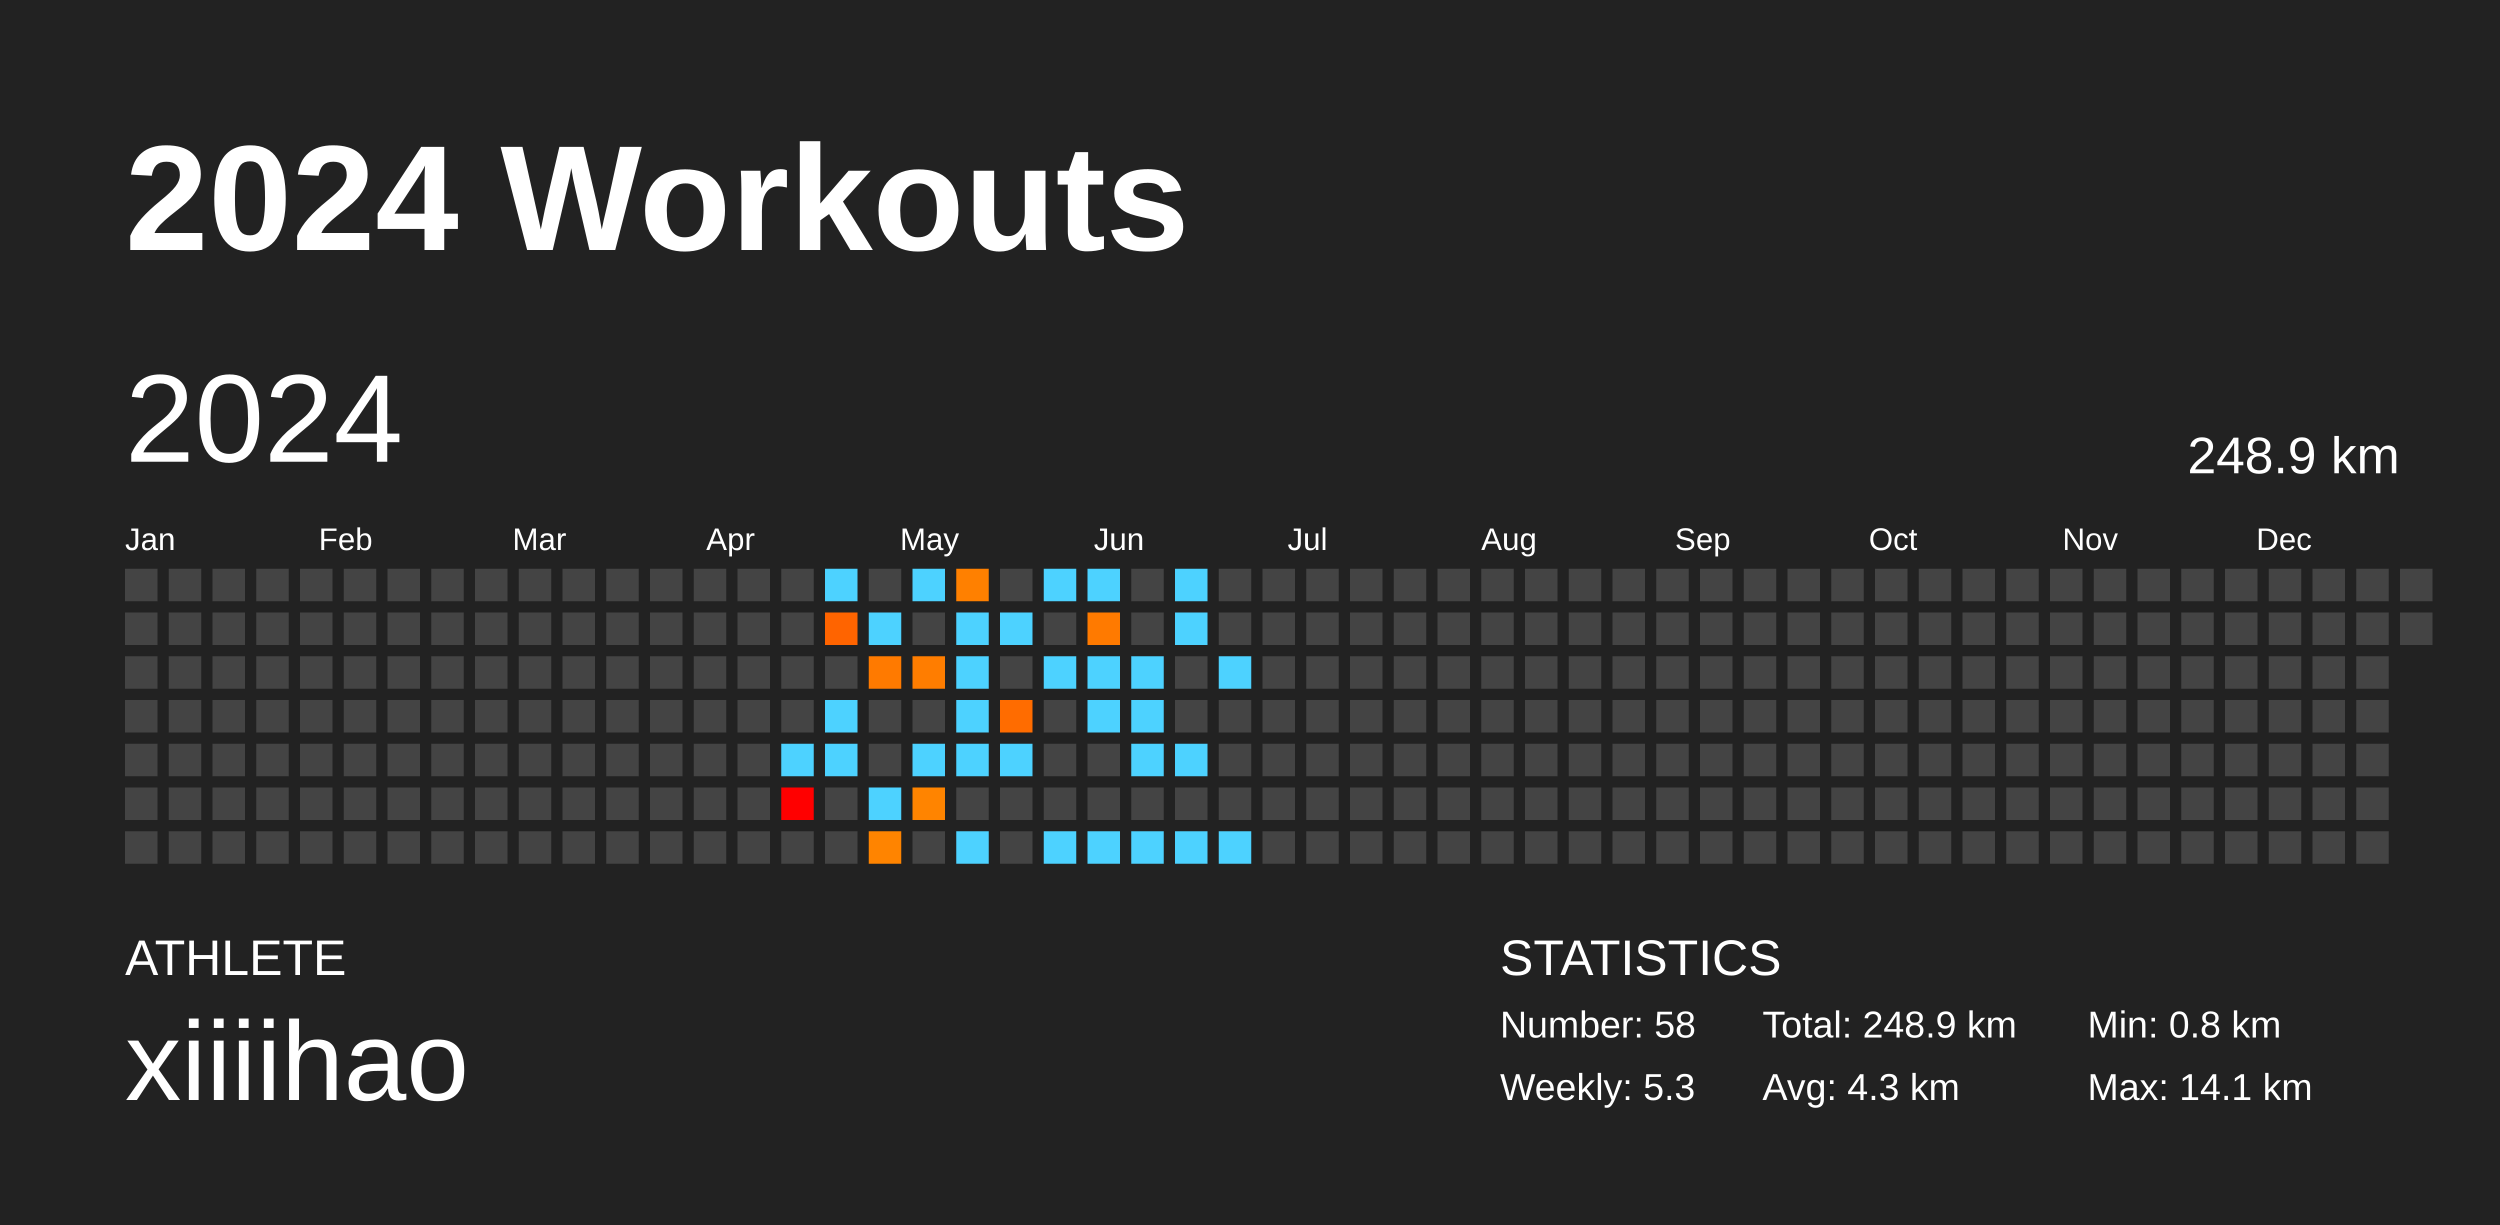
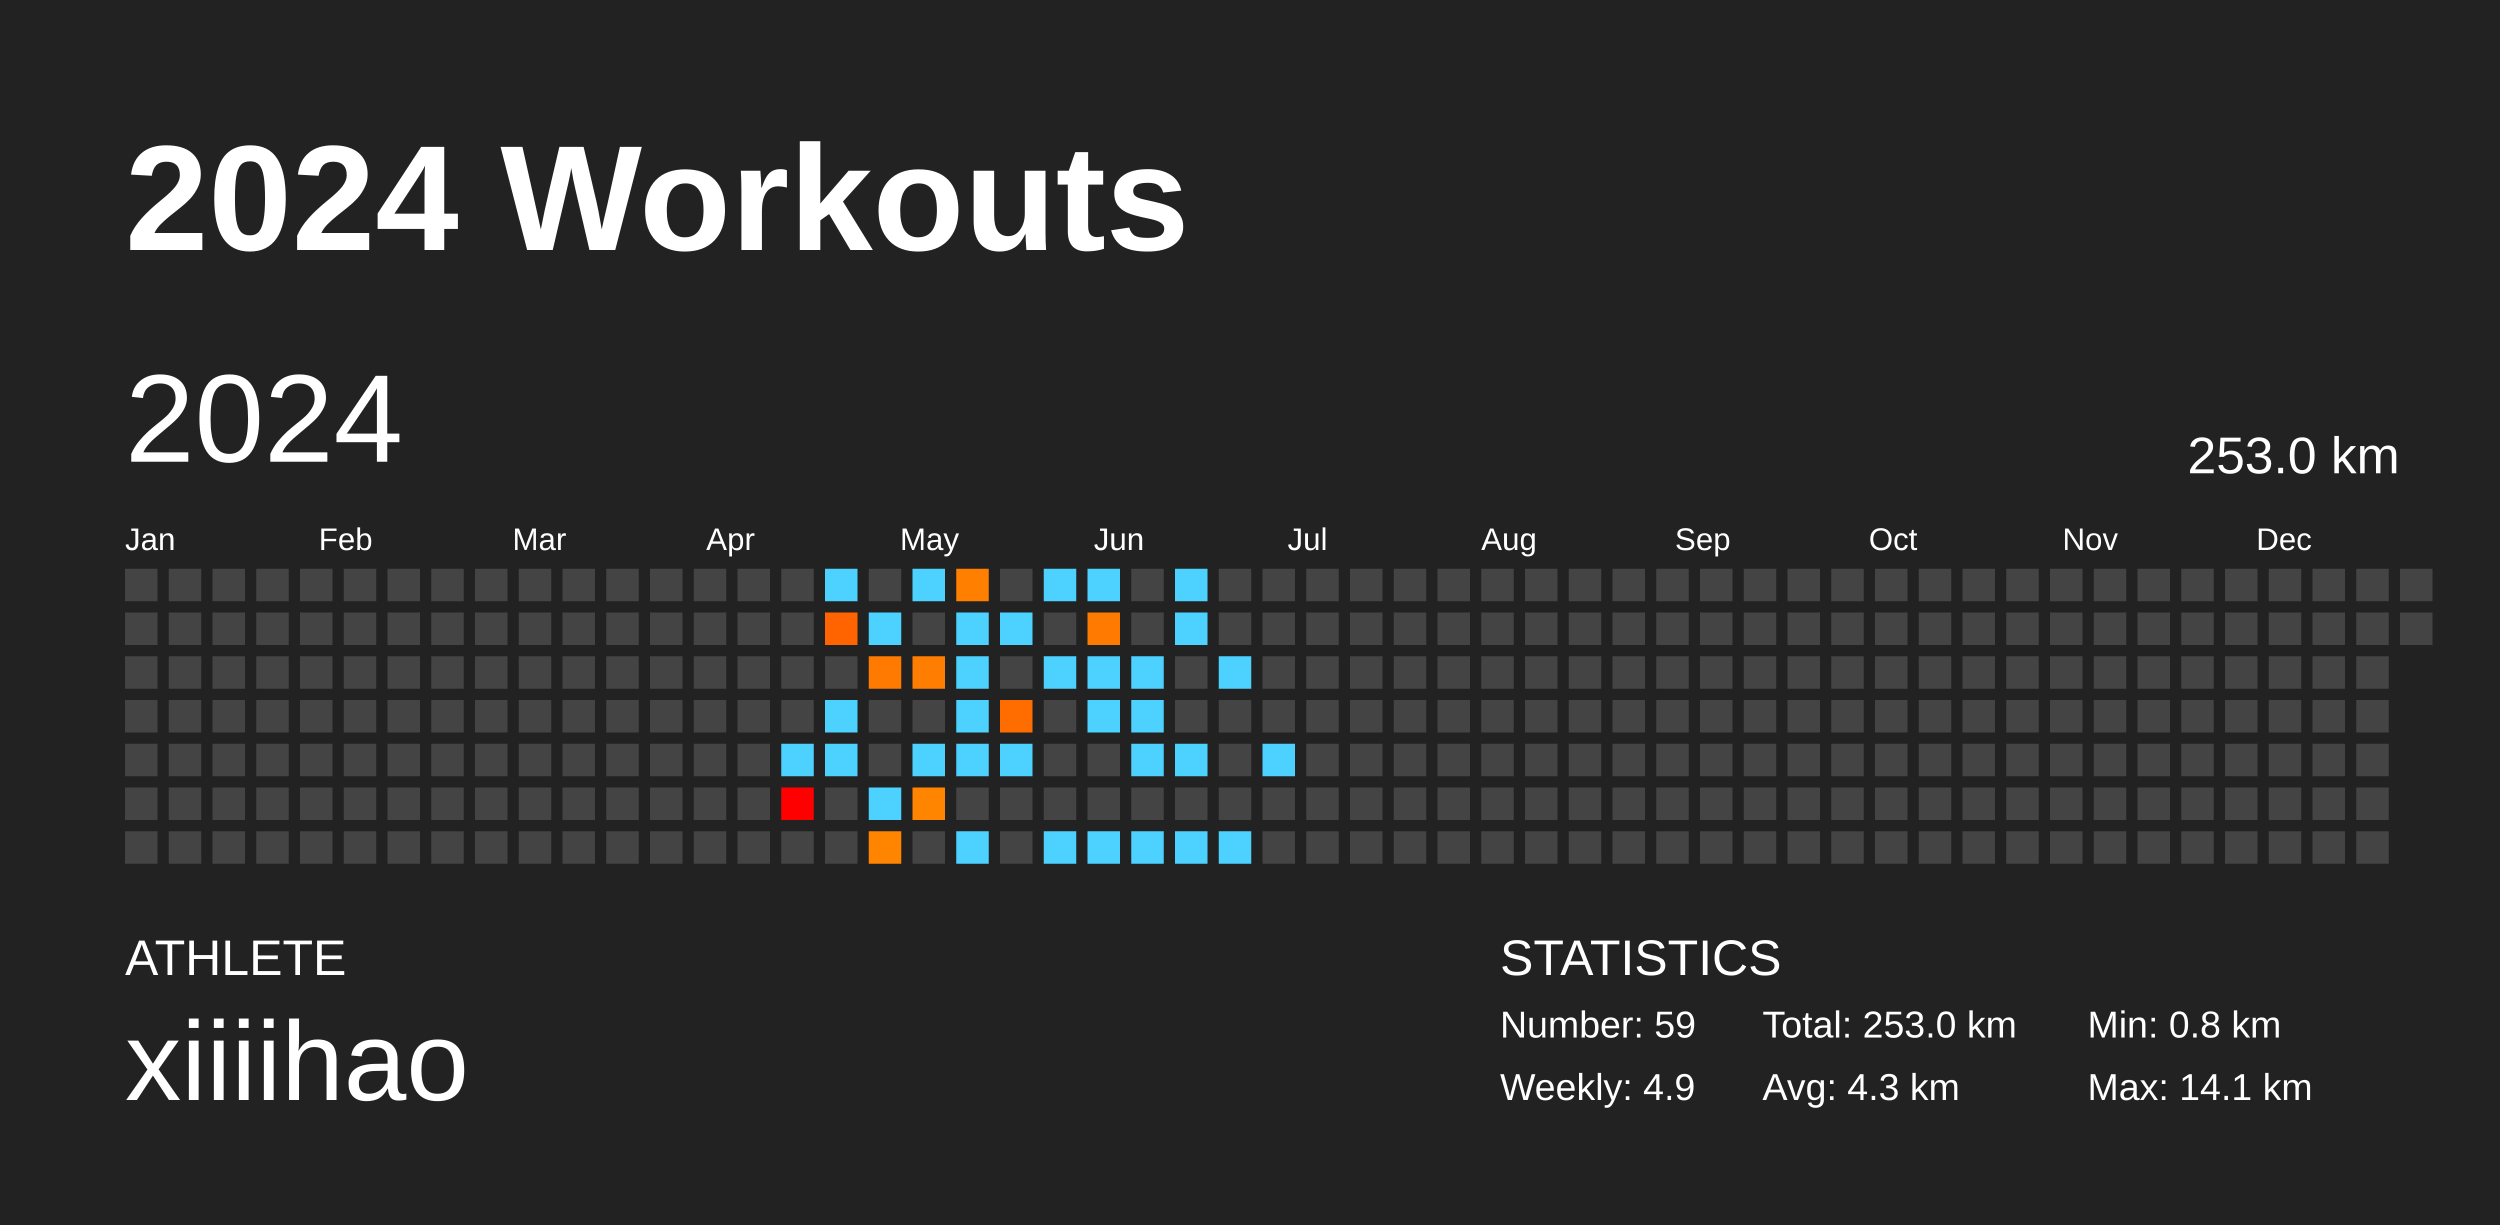
<svg xmlns="http://www.w3.org/2000/svg" baseProfile="full" height="98mm" version="1.1" viewBox="0,0,200,98" width="200mm">
  <defs />
  <rect fill="#222222" height="98" width="200" x="0" y="0" />
  <text fill="#FFFFFF" style="font-size:12px; font-family:Arial; font-weight:bold;" x="10" y="20">2024 Workouts</text>
  <text fill="#FFFFFF" style="font-size:4px; font-family:Arial" x="10" y="78">ATHLETE</text>
  <text fill="#FFFFFF" style="font-size:9px; font-family:Arial" x="10" y="88">xiiiihao</text>
  <text fill="#FFFFFF" style="font-size:4px; font-family:Arial" x="120" y="78">STATISTICS</text>
-   <text fill="#FFFFFF" style="font-size:3px; font-family:Arial" x="120" y="83">Number: 58</text>
-   <text fill="#FFFFFF" style="font-size:3px; font-family:Arial" x="120" y="88">Weekly: 5.3</text>
-   <text fill="#FFFFFF" style="font-size:3px; font-family:Arial" x="141" y="83">Total: 248.9 km</text>
+   <text fill="#FFFFFF" style="font-size:3px; font-family:Arial" x="120" y="83">Number: 59</text>
+   <text fill="#FFFFFF" style="font-size:3px; font-family:Arial" x="120" y="88">Weekly: 4.9</text>
+   <text fill="#FFFFFF" style="font-size:3px; font-family:Arial" x="141" y="83">Total: 253.0 km</text>
  <text fill="#FFFFFF" style="font-size:3px; font-family:Arial" x="141" y="88">Avg: 4.3 km</text>
  <text fill="#FFFFFF" style="font-size:3px; font-family:Arial" x="167" y="83">Min: 0.8 km</text>
  <text fill="#FFFFFF" style="font-size:3px; font-family:Arial" x="167" y="88">Max: 14.1 km</text>
  <text dominant-baseline="hanging" fill="#FFFFFF" style="font-size:10.0px; font-family:Arial;" x="10" y="30">2024</text>
-   <text dominant-baseline="hanging" fill="#FFFFFF" style="font-size:4.125px; font-family:Arial;" x="175" y="35">248.9 km</text>
+   <text dominant-baseline="hanging" fill="#FFFFFF" style="font-size:4.125px; font-family:Arial;" x="175" y="35">253.0 km</text>
  <text fill="#FFFFFF" style="font-size:2.5px; font-family:Arial" x="10.0" y="44">Jan</text>
  <text fill="#FFFFFF" style="font-size:2.5px; font-family:Arial" x="25.5" y="44">Feb</text>
  <text fill="#FFFFFF" style="font-size:2.5px; font-family:Arial" x="41.0" y="44">Mar</text>
  <text fill="#FFFFFF" style="font-size:2.5px; font-family:Arial" x="56.5" y="44">Apr</text>
  <text fill="#FFFFFF" style="font-size:2.5px; font-family:Arial" x="72.0" y="44">May</text>
  <text fill="#FFFFFF" style="font-size:2.5px; font-family:Arial" x="87.5" y="44">Jun</text>
  <text fill="#FFFFFF" style="font-size:2.5px; font-family:Arial" x="103.0" y="44">Jul</text>
  <text fill="#FFFFFF" style="font-size:2.5px; font-family:Arial" x="118.5" y="44">Aug</text>
  <text fill="#FFFFFF" style="font-size:2.5px; font-family:Arial" x="134.0" y="44">Sep</text>
  <text fill="#FFFFFF" style="font-size:2.5px; font-family:Arial" x="149.5" y="44">Oct</text>
  <text fill="#FFFFFF" style="font-size:2.5px; font-family:Arial" x="165.0" y="44">Nov</text>
  <text fill="#FFFFFF" style="font-size:2.5px; font-family:Arial" x="180.5" y="44">Dec</text>
  <rect fill="#444444" height="2.6" width="2.6" x="10.0" y="45.5" />
  <rect fill="#444444" height="2.6" width="2.6" x="10.0" y="49.0" />
  <rect fill="#444444" height="2.6" width="2.6" x="10.0" y="52.5" />
  <rect fill="#444444" height="2.6" width="2.6" x="10.0" y="56.0" />
  <rect fill="#444444" height="2.6" width="2.6" x="10.0" y="59.5" />
  <rect fill="#444444" height="2.6" width="2.6" x="10.0" y="63.0" />
  <rect fill="#444444" height="2.6" width="2.6" x="10.0" y="66.5" />
  <rect fill="#444444" height="2.6" width="2.6" x="13.5" y="45.5" />
  <rect fill="#444444" height="2.6" width="2.6" x="13.5" y="49.0" />
  <rect fill="#444444" height="2.6" width="2.6" x="13.5" y="52.5" />
  <rect fill="#444444" height="2.6" width="2.6" x="13.5" y="56.0" />
  <rect fill="#444444" height="2.6" width="2.6" x="13.5" y="59.5" />
  <rect fill="#444444" height="2.6" width="2.6" x="13.5" y="63.0" />
  <rect fill="#444444" height="2.6" width="2.6" x="13.5" y="66.5" />
  <rect fill="#444444" height="2.6" width="2.6" x="17.0" y="45.5" />
  <rect fill="#444444" height="2.6" width="2.6" x="17.0" y="49.0" />
  <rect fill="#444444" height="2.6" width="2.6" x="17.0" y="52.5" />
  <rect fill="#444444" height="2.6" width="2.6" x="17.0" y="56.0" />
  <rect fill="#444444" height="2.6" width="2.6" x="17.0" y="59.5" />
  <rect fill="#444444" height="2.6" width="2.6" x="17.0" y="63.0" />
  <rect fill="#444444" height="2.6" width="2.6" x="17.0" y="66.5" />
  <rect fill="#444444" height="2.6" width="2.6" x="20.5" y="45.5" />
  <rect fill="#444444" height="2.6" width="2.6" x="20.5" y="49.0" />
  <rect fill="#444444" height="2.6" width="2.6" x="20.5" y="52.5" />
  <rect fill="#444444" height="2.6" width="2.6" x="20.5" y="56.0" />
  <rect fill="#444444" height="2.6" width="2.6" x="20.5" y="59.5" />
  <rect fill="#444444" height="2.6" width="2.6" x="20.5" y="63.0" />
  <rect fill="#444444" height="2.6" width="2.6" x="20.5" y="66.5" />
  <rect fill="#444444" height="2.6" width="2.6" x="24.0" y="45.5" />
  <rect fill="#444444" height="2.6" width="2.6" x="24.0" y="49.0" />
  <rect fill="#444444" height="2.6" width="2.6" x="24.0" y="52.5" />
  <rect fill="#444444" height="2.6" width="2.6" x="24.0" y="56.0" />
  <rect fill="#444444" height="2.6" width="2.6" x="24.0" y="59.5" />
  <rect fill="#444444" height="2.6" width="2.6" x="24.0" y="63.0" />
  <rect fill="#444444" height="2.6" width="2.6" x="24.0" y="66.5" />
  <rect fill="#444444" height="2.6" width="2.6" x="27.5" y="45.5" />
  <rect fill="#444444" height="2.6" width="2.6" x="27.5" y="49.0" />
  <rect fill="#444444" height="2.6" width="2.6" x="27.5" y="52.5" />
  <rect fill="#444444" height="2.6" width="2.6" x="27.5" y="56.0" />
  <rect fill="#444444" height="2.6" width="2.6" x="27.5" y="59.5" />
  <rect fill="#444444" height="2.6" width="2.6" x="27.5" y="63.0" />
  <rect fill="#444444" height="2.6" width="2.6" x="27.5" y="66.5" />
  <rect fill="#444444" height="2.6" width="2.6" x="31.0" y="45.5" />
  <rect fill="#444444" height="2.6" width="2.6" x="31.0" y="49.0" />
  <rect fill="#444444" height="2.6" width="2.6" x="31.0" y="52.5" />
  <rect fill="#444444" height="2.6" width="2.6" x="31.0" y="56.0" />
  <rect fill="#444444" height="2.6" width="2.6" x="31.0" y="59.5" />
  <rect fill="#444444" height="2.6" width="2.6" x="31.0" y="63.0" />
  <rect fill="#444444" height="2.6" width="2.6" x="31.0" y="66.5" />
  <rect fill="#444444" height="2.6" width="2.6" x="34.5" y="45.5" />
  <rect fill="#444444" height="2.6" width="2.6" x="34.5" y="49.0" />
  <rect fill="#444444" height="2.6" width="2.6" x="34.5" y="52.5" />
  <rect fill="#444444" height="2.6" width="2.6" x="34.5" y="56.0" />
  <rect fill="#444444" height="2.6" width="2.6" x="34.5" y="59.5" />
  <rect fill="#444444" height="2.6" width="2.6" x="34.5" y="63.0" />
  <rect fill="#444444" height="2.6" width="2.6" x="34.5" y="66.5" />
  <rect fill="#444444" height="2.6" width="2.6" x="38.0" y="45.5" />
  <rect fill="#444444" height="2.6" width="2.6" x="38.0" y="49.0" />
  <rect fill="#444444" height="2.6" width="2.6" x="38.0" y="52.5" />
  <rect fill="#444444" height="2.6" width="2.6" x="38.0" y="56.0" />
  <rect fill="#444444" height="2.6" width="2.6" x="38.0" y="59.5" />
  <rect fill="#444444" height="2.6" width="2.6" x="38.0" y="63.0" />
  <rect fill="#444444" height="2.6" width="2.6" x="38.0" y="66.5" />
  <rect fill="#444444" height="2.6" width="2.6" x="41.5" y="45.5" />
  <rect fill="#444444" height="2.6" width="2.6" x="41.5" y="49.0" />
  <rect fill="#444444" height="2.6" width="2.6" x="41.5" y="52.5" />
  <rect fill="#444444" height="2.6" width="2.6" x="41.5" y="56.0" />
  <rect fill="#444444" height="2.6" width="2.6" x="41.5" y="59.5" />
  <rect fill="#444444" height="2.6" width="2.6" x="41.5" y="63.0" />
  <rect fill="#444444" height="2.6" width="2.6" x="41.5" y="66.5" />
  <rect fill="#444444" height="2.6" width="2.6" x="45.0" y="45.5" />
  <rect fill="#444444" height="2.6" width="2.6" x="45.0" y="49.0" />
  <rect fill="#444444" height="2.6" width="2.6" x="45.0" y="52.5" />
  <rect fill="#444444" height="2.6" width="2.6" x="45.0" y="56.0" />
  <rect fill="#444444" height="2.6" width="2.6" x="45.0" y="59.5" />
  <rect fill="#444444" height="2.6" width="2.6" x="45.0" y="63.0" />
  <rect fill="#444444" height="2.6" width="2.6" x="45.0" y="66.5" />
  <rect fill="#444444" height="2.6" width="2.6" x="48.5" y="45.5" />
  <rect fill="#444444" height="2.6" width="2.6" x="48.5" y="49.0" />
  <rect fill="#444444" height="2.6" width="2.6" x="48.5" y="52.5" />
  <rect fill="#444444" height="2.6" width="2.6" x="48.5" y="56.0" />
  <rect fill="#444444" height="2.6" width="2.6" x="48.5" y="59.5" />
  <rect fill="#444444" height="2.6" width="2.6" x="48.5" y="63.0" />
  <rect fill="#444444" height="2.6" width="2.6" x="48.5" y="66.5" />
  <rect fill="#444444" height="2.6" width="2.6" x="52.0" y="45.5" />
  <rect fill="#444444" height="2.6" width="2.6" x="52.0" y="49.0" />
  <rect fill="#444444" height="2.6" width="2.6" x="52.0" y="52.5" />
  <rect fill="#444444" height="2.6" width="2.6" x="52.0" y="56.0" />
  <rect fill="#444444" height="2.6" width="2.6" x="52.0" y="59.5" />
  <rect fill="#444444" height="2.6" width="2.6" x="52.0" y="63.0" />
  <rect fill="#444444" height="2.6" width="2.6" x="52.0" y="66.5" />
  <rect fill="#444444" height="2.6" width="2.6" x="55.5" y="45.5" />
  <rect fill="#444444" height="2.6" width="2.6" x="55.5" y="49.0" />
  <rect fill="#444444" height="2.6" width="2.6" x="55.5" y="52.5" />
  <rect fill="#444444" height="2.6" width="2.6" x="55.5" y="56.0" />
  <rect fill="#444444" height="2.6" width="2.6" x="55.5" y="59.5" />
  <rect fill="#444444" height="2.6" width="2.6" x="55.5" y="63.0" />
  <rect fill="#444444" height="2.6" width="2.6" x="55.5" y="66.5" />
  <rect fill="#444444" height="2.6" width="2.6" x="59.0" y="45.5" />
  <rect fill="#444444" height="2.6" width="2.6" x="59.0" y="49.0" />
  <rect fill="#444444" height="2.6" width="2.6" x="59.0" y="52.5" />
  <rect fill="#444444" height="2.6" width="2.6" x="59.0" y="56.0" />
  <rect fill="#444444" height="2.6" width="2.6" x="59.0" y="59.5" />
  <rect fill="#444444" height="2.6" width="2.6" x="59.0" y="63.0" />
  <rect fill="#444444" height="2.6" width="2.6" x="59.0" y="66.5" />
  <rect fill="#444444" height="2.6" width="2.6" x="62.5" y="45.5" />
  <rect fill="#444444" height="2.6" width="2.6" x="62.5" y="49.0" />
  <rect fill="#444444" height="2.6" width="2.6" x="62.5" y="52.5" />
  <rect fill="#444444" height="2.6" width="2.6" x="62.5" y="56.0" />
  <rect fill="#4dd2ff" height="2.6" width="2.6" x="62.5" y="59.5" />
  <rect fill="#ff0000" height="2.6" width="2.6" x="62.5" y="63.0" />
  <rect fill="#444444" height="2.6" width="2.6" x="62.5" y="66.5" />
  <rect fill="#4dd2ff" height="2.6" width="2.6" x="66.0" y="45.5" />
  <rect fill="#ff6400" height="2.6" width="2.6" x="66.0" y="49.0" />
  <rect fill="#444444" height="2.6" width="2.6" x="66.0" y="52.5" />
  <rect fill="#4dd2ff" height="2.6" width="2.6" x="66.0" y="56.0" />
  <rect fill="#4dd2ff" height="2.6" width="2.6" x="66.0" y="59.5" />
  <rect fill="#444444" height="2.6" width="2.6" x="66.0" y="63.0" />
  <rect fill="#444444" height="2.6" width="2.6" x="66.0" y="66.5" />
  <rect fill="#444444" height="2.6" width="2.6" x="69.5" y="45.5" />
  <rect fill="#4dd2ff" height="2.6" width="2.6" x="69.5" y="49.0" />
  <rect fill="#ff7a00" height="2.6" width="2.6" x="69.5" y="52.5" />
  <rect fill="#444444" height="2.6" width="2.6" x="69.5" y="56.0" />
  <rect fill="#444444" height="2.6" width="2.6" x="69.5" y="59.5" />
  <rect fill="#4dd2ff" height="2.6" width="2.6" x="69.5" y="63.0" />
  <rect fill="#ff8400" height="2.6" width="2.6" x="69.5" y="66.5" />
  <rect fill="#4dd2ff" height="2.6" width="2.6" x="73.0" y="45.5" />
  <rect fill="#444444" height="2.6" width="2.6" x="73.0" y="49.0" />
  <rect fill="#ff7d00" height="2.6" width="2.6" x="73.0" y="52.5" />
  <rect fill="#444444" height="2.6" width="2.6" x="73.0" y="56.0" />
  <rect fill="#4dd2ff" height="2.6" width="2.6" x="73.0" y="59.5" />
  <rect fill="#ff8400" height="2.6" width="2.6" x="73.0" y="63.0" />
  <rect fill="#444444" height="2.6" width="2.6" x="73.0" y="66.5" />
  <rect fill="#ff8000" height="2.6" width="2.6" x="76.5" y="45.5" />
  <rect fill="#4dd2ff" height="2.6" width="2.6" x="76.5" y="49.0" />
  <rect fill="#4dd2ff" height="2.6" width="2.6" x="76.5" y="52.5" />
  <rect fill="#4dd2ff" height="2.6" width="2.6" x="76.5" y="56.0" />
  <rect fill="#4dd2ff" height="2.6" width="2.6" x="76.5" y="59.5" />
  <rect fill="#444444" height="2.6" width="2.6" x="76.5" y="63.0" />
  <rect fill="#4dd2ff" height="2.6" width="2.6" x="76.5" y="66.5" />
  <rect fill="#444444" height="2.6" width="2.6" x="80.0" y="45.5" />
  <rect fill="#4dd2ff" height="2.6" width="2.6" x="80.0" y="49.0" />
  <rect fill="#444444" height="2.6" width="2.6" x="80.0" y="52.5" />
  <rect fill="#ff6c00" height="2.6" width="2.6" x="80.0" y="56.0" />
  <rect fill="#4dd2ff" height="2.6" width="2.6" x="80.0" y="59.5" />
  <rect fill="#444444" height="2.6" width="2.6" x="80.0" y="63.0" />
  <rect fill="#444444" height="2.6" width="2.6" x="80.0" y="66.5" />
  <rect fill="#4dd2ff" height="2.6" width="2.6" x="83.5" y="45.5" />
  <rect fill="#444444" height="2.6" width="2.6" x="83.5" y="49.0" />
  <rect fill="#4dd2ff" height="2.6" width="2.6" x="83.5" y="52.5" />
  <rect fill="#444444" height="2.6" width="2.6" x="83.5" y="56.0" />
  <rect fill="#444444" height="2.6" width="2.6" x="83.5" y="59.5" />
  <rect fill="#444444" height="2.6" width="2.6" x="83.5" y="63.0" />
  <rect fill="#4dd2ff" height="2.6" width="2.6" x="83.5" y="66.5" />
  <rect fill="#4dd2ff" height="2.6" width="2.6" x="87.0" y="45.5" />
  <rect fill="#ff7a00" height="2.6" width="2.6" x="87.0" y="49.0" />
  <rect fill="#4dd2ff" height="2.6" width="2.6" x="87.0" y="52.5" />
  <rect fill="#4dd2ff" height="2.6" width="2.6" x="87.0" y="56.0" />
  <rect fill="#444444" height="2.6" width="2.6" x="87.0" y="59.5" />
  <rect fill="#444444" height="2.6" width="2.6" x="87.0" y="63.0" />
  <rect fill="#4dd2ff" height="2.6" width="2.6" x="87.0" y="66.5" />
  <rect fill="#444444" height="2.6" width="2.6" x="90.5" y="45.5" />
  <rect fill="#444444" height="2.6" width="2.6" x="90.5" y="49.0" />
  <rect fill="#4dd2ff" height="2.6" width="2.6" x="90.5" y="52.5" />
  <rect fill="#4dd2ff" height="2.6" width="2.6" x="90.5" y="56.0" />
  <rect fill="#4dd2ff" height="2.6" width="2.6" x="90.5" y="59.5" />
  <rect fill="#444444" height="2.6" width="2.6" x="90.5" y="63.0" />
  <rect fill="#4dd2ff" height="2.6" width="2.6" x="90.5" y="66.5" />
  <rect fill="#4dd2ff" height="2.6" width="2.6" x="94.0" y="45.5" />
  <rect fill="#4dd2ff" height="2.6" width="2.6" x="94.0" y="49.0" />
  <rect fill="#444444" height="2.6" width="2.6" x="94.0" y="52.5" />
  <rect fill="#444444" height="2.6" width="2.6" x="94.0" y="56.0" />
  <rect fill="#4dd2ff" height="2.6" width="2.6" x="94.0" y="59.5" />
  <rect fill="#444444" height="2.6" width="2.6" x="94.0" y="63.0" />
  <rect fill="#4dd2ff" height="2.6" width="2.6" x="94.0" y="66.5" />
  <rect fill="#444444" height="2.6" width="2.6" x="97.5" y="45.5" />
  <rect fill="#444444" height="2.6" width="2.6" x="97.5" y="49.0" />
  <rect fill="#4dd2ff" height="2.6" width="2.6" x="97.5" y="52.5" />
  <rect fill="#444444" height="2.6" width="2.6" x="97.5" y="56.0" />
  <rect fill="#444444" height="2.6" width="2.6" x="97.5" y="59.5" />
  <rect fill="#444444" height="2.6" width="2.6" x="97.5" y="63.0" />
  <rect fill="#4dd2ff" height="2.6" width="2.6" x="97.5" y="66.5" />
  <rect fill="#444444" height="2.6" width="2.6" x="101.0" y="45.5" />
  <rect fill="#444444" height="2.6" width="2.6" x="101.0" y="49.0" />
  <rect fill="#444444" height="2.6" width="2.6" x="101.0" y="52.5" />
  <rect fill="#444444" height="2.6" width="2.6" x="101.0" y="56.0" />
-   <rect fill="#444444" height="2.6" width="2.6" x="101.0" y="59.5" />
+   <rect fill="#4dd2ff" height="2.6" width="2.6" x="101.0" y="59.5" />
  <rect fill="#444444" height="2.6" width="2.6" x="101.0" y="63.0" />
  <rect fill="#444444" height="2.6" width="2.6" x="101.0" y="66.5" />
  <rect fill="#444444" height="2.6" width="2.6" x="104.5" y="45.5" />
  <rect fill="#444444" height="2.6" width="2.6" x="104.5" y="49.0" />
  <rect fill="#444444" height="2.6" width="2.6" x="104.5" y="52.5" />
  <rect fill="#444444" height="2.6" width="2.6" x="104.5" y="56.0" />
  <rect fill="#444444" height="2.6" width="2.6" x="104.5" y="59.5" />
  <rect fill="#444444" height="2.6" width="2.6" x="104.5" y="63.0" />
  <rect fill="#444444" height="2.6" width="2.6" x="104.5" y="66.5" />
  <rect fill="#444444" height="2.6" width="2.6" x="108.0" y="45.5" />
  <rect fill="#444444" height="2.6" width="2.6" x="108.0" y="49.0" />
  <rect fill="#444444" height="2.6" width="2.6" x="108.0" y="52.5" />
  <rect fill="#444444" height="2.6" width="2.6" x="108.0" y="56.0" />
  <rect fill="#444444" height="2.6" width="2.6" x="108.0" y="59.5" />
  <rect fill="#444444" height="2.6" width="2.6" x="108.0" y="63.0" />
  <rect fill="#444444" height="2.6" width="2.6" x="108.0" y="66.5" />
  <rect fill="#444444" height="2.6" width="2.6" x="111.5" y="45.5" />
  <rect fill="#444444" height="2.6" width="2.6" x="111.5" y="49.0" />
  <rect fill="#444444" height="2.6" width="2.6" x="111.5" y="52.5" />
  <rect fill="#444444" height="2.6" width="2.6" x="111.5" y="56.0" />
  <rect fill="#444444" height="2.6" width="2.6" x="111.5" y="59.5" />
  <rect fill="#444444" height="2.6" width="2.6" x="111.5" y="63.0" />
  <rect fill="#444444" height="2.6" width="2.6" x="111.5" y="66.5" />
  <rect fill="#444444" height="2.6" width="2.6" x="115.0" y="45.5" />
  <rect fill="#444444" height="2.6" width="2.6" x="115.0" y="49.0" />
  <rect fill="#444444" height="2.6" width="2.6" x="115.0" y="52.5" />
  <rect fill="#444444" height="2.6" width="2.6" x="115.0" y="56.0" />
  <rect fill="#444444" height="2.6" width="2.6" x="115.0" y="59.5" />
  <rect fill="#444444" height="2.6" width="2.6" x="115.0" y="63.0" />
  <rect fill="#444444" height="2.6" width="2.6" x="115.0" y="66.5" />
  <rect fill="#444444" height="2.6" width="2.6" x="118.5" y="45.5" />
  <rect fill="#444444" height="2.6" width="2.6" x="118.5" y="49.0" />
  <rect fill="#444444" height="2.6" width="2.6" x="118.5" y="52.5" />
  <rect fill="#444444" height="2.6" width="2.6" x="118.5" y="56.0" />
  <rect fill="#444444" height="2.6" width="2.6" x="118.5" y="59.5" />
  <rect fill="#444444" height="2.6" width="2.6" x="118.5" y="63.0" />
  <rect fill="#444444" height="2.6" width="2.6" x="118.5" y="66.5" />
  <rect fill="#444444" height="2.6" width="2.6" x="122.0" y="45.5" />
  <rect fill="#444444" height="2.6" width="2.6" x="122.0" y="49.0" />
  <rect fill="#444444" height="2.6" width="2.6" x="122.0" y="52.5" />
  <rect fill="#444444" height="2.6" width="2.6" x="122.0" y="56.0" />
  <rect fill="#444444" height="2.6" width="2.6" x="122.0" y="59.5" />
  <rect fill="#444444" height="2.6" width="2.6" x="122.0" y="63.0" />
  <rect fill="#444444" height="2.6" width="2.6" x="122.0" y="66.5" />
  <rect fill="#444444" height="2.6" width="2.6" x="125.5" y="45.5" />
  <rect fill="#444444" height="2.6" width="2.6" x="125.5" y="49.0" />
  <rect fill="#444444" height="2.6" width="2.6" x="125.5" y="52.5" />
  <rect fill="#444444" height="2.6" width="2.6" x="125.5" y="56.0" />
  <rect fill="#444444" height="2.6" width="2.6" x="125.5" y="59.5" />
  <rect fill="#444444" height="2.6" width="2.6" x="125.5" y="63.0" />
  <rect fill="#444444" height="2.6" width="2.6" x="125.5" y="66.5" />
  <rect fill="#444444" height="2.6" width="2.6" x="129.0" y="45.5" />
  <rect fill="#444444" height="2.6" width="2.6" x="129.0" y="49.0" />
  <rect fill="#444444" height="2.6" width="2.6" x="129.0" y="52.5" />
  <rect fill="#444444" height="2.6" width="2.6" x="129.0" y="56.0" />
  <rect fill="#444444" height="2.6" width="2.6" x="129.0" y="59.5" />
  <rect fill="#444444" height="2.6" width="2.6" x="129.0" y="63.0" />
  <rect fill="#444444" height="2.6" width="2.6" x="129.0" y="66.5" />
  <rect fill="#444444" height="2.6" width="2.6" x="132.5" y="45.5" />
  <rect fill="#444444" height="2.6" width="2.6" x="132.5" y="49.0" />
  <rect fill="#444444" height="2.6" width="2.6" x="132.5" y="52.5" />
  <rect fill="#444444" height="2.6" width="2.6" x="132.5" y="56.0" />
  <rect fill="#444444" height="2.6" width="2.6" x="132.5" y="59.5" />
  <rect fill="#444444" height="2.6" width="2.6" x="132.5" y="63.0" />
  <rect fill="#444444" height="2.6" width="2.6" x="132.5" y="66.5" />
  <rect fill="#444444" height="2.6" width="2.6" x="136.0" y="45.5" />
  <rect fill="#444444" height="2.6" width="2.6" x="136.0" y="49.0" />
  <rect fill="#444444" height="2.6" width="2.6" x="136.0" y="52.5" />
  <rect fill="#444444" height="2.6" width="2.6" x="136.0" y="56.0" />
  <rect fill="#444444" height="2.6" width="2.6" x="136.0" y="59.5" />
  <rect fill="#444444" height="2.6" width="2.6" x="136.0" y="63.0" />
  <rect fill="#444444" height="2.6" width="2.6" x="136.0" y="66.5" />
  <rect fill="#444444" height="2.6" width="2.6" x="139.5" y="45.5" />
  <rect fill="#444444" height="2.6" width="2.6" x="139.5" y="49.0" />
  <rect fill="#444444" height="2.6" width="2.6" x="139.5" y="52.5" />
  <rect fill="#444444" height="2.6" width="2.6" x="139.5" y="56.0" />
  <rect fill="#444444" height="2.6" width="2.6" x="139.5" y="59.5" />
  <rect fill="#444444" height="2.6" width="2.6" x="139.5" y="63.0" />
  <rect fill="#444444" height="2.6" width="2.6" x="139.5" y="66.5" />
  <rect fill="#444444" height="2.6" width="2.6" x="143.0" y="45.5" />
  <rect fill="#444444" height="2.6" width="2.6" x="143.0" y="49.0" />
  <rect fill="#444444" height="2.6" width="2.6" x="143.0" y="52.5" />
  <rect fill="#444444" height="2.6" width="2.6" x="143.0" y="56.0" />
  <rect fill="#444444" height="2.6" width="2.6" x="143.0" y="59.5" />
  <rect fill="#444444" height="2.6" width="2.6" x="143.0" y="63.0" />
  <rect fill="#444444" height="2.6" width="2.6" x="143.0" y="66.5" />
  <rect fill="#444444" height="2.6" width="2.6" x="146.5" y="45.5" />
  <rect fill="#444444" height="2.6" width="2.6" x="146.5" y="49.0" />
  <rect fill="#444444" height="2.6" width="2.6" x="146.5" y="52.5" />
  <rect fill="#444444" height="2.6" width="2.6" x="146.5" y="56.0" />
  <rect fill="#444444" height="2.6" width="2.6" x="146.5" y="59.5" />
  <rect fill="#444444" height="2.6" width="2.6" x="146.5" y="63.0" />
  <rect fill="#444444" height="2.6" width="2.6" x="146.5" y="66.5" />
  <rect fill="#444444" height="2.6" width="2.6" x="150.0" y="45.5" />
  <rect fill="#444444" height="2.6" width="2.6" x="150.0" y="49.0" />
  <rect fill="#444444" height="2.6" width="2.6" x="150.0" y="52.5" />
  <rect fill="#444444" height="2.6" width="2.6" x="150.0" y="56.0" />
  <rect fill="#444444" height="2.6" width="2.6" x="150.0" y="59.5" />
  <rect fill="#444444" height="2.6" width="2.6" x="150.0" y="63.0" />
  <rect fill="#444444" height="2.6" width="2.6" x="150.0" y="66.5" />
  <rect fill="#444444" height="2.6" width="2.6" x="153.5" y="45.5" />
  <rect fill="#444444" height="2.6" width="2.6" x="153.5" y="49.0" />
  <rect fill="#444444" height="2.6" width="2.6" x="153.5" y="52.5" />
  <rect fill="#444444" height="2.6" width="2.6" x="153.5" y="56.0" />
  <rect fill="#444444" height="2.6" width="2.6" x="153.5" y="59.5" />
  <rect fill="#444444" height="2.6" width="2.6" x="153.5" y="63.0" />
  <rect fill="#444444" height="2.6" width="2.6" x="153.5" y="66.5" />
  <rect fill="#444444" height="2.6" width="2.6" x="157.0" y="45.5" />
  <rect fill="#444444" height="2.6" width="2.6" x="157.0" y="49.0" />
  <rect fill="#444444" height="2.6" width="2.6" x="157.0" y="52.5" />
  <rect fill="#444444" height="2.6" width="2.6" x="157.0" y="56.0" />
  <rect fill="#444444" height="2.6" width="2.6" x="157.0" y="59.5" />
  <rect fill="#444444" height="2.6" width="2.6" x="157.0" y="63.0" />
  <rect fill="#444444" height="2.6" width="2.6" x="157.0" y="66.5" />
  <rect fill="#444444" height="2.6" width="2.6" x="160.5" y="45.5" />
  <rect fill="#444444" height="2.6" width="2.6" x="160.5" y="49.0" />
  <rect fill="#444444" height="2.6" width="2.6" x="160.5" y="52.5" />
  <rect fill="#444444" height="2.6" width="2.6" x="160.5" y="56.0" />
  <rect fill="#444444" height="2.6" width="2.6" x="160.5" y="59.5" />
  <rect fill="#444444" height="2.6" width="2.6" x="160.5" y="63.0" />
  <rect fill="#444444" height="2.6" width="2.6" x="160.5" y="66.5" />
  <rect fill="#444444" height="2.6" width="2.6" x="164.0" y="45.5" />
  <rect fill="#444444" height="2.6" width="2.6" x="164.0" y="49.0" />
  <rect fill="#444444" height="2.6" width="2.6" x="164.0" y="52.5" />
  <rect fill="#444444" height="2.6" width="2.6" x="164.0" y="56.0" />
  <rect fill="#444444" height="2.6" width="2.6" x="164.0" y="59.5" />
  <rect fill="#444444" height="2.6" width="2.6" x="164.0" y="63.0" />
  <rect fill="#444444" height="2.6" width="2.6" x="164.0" y="66.5" />
  <rect fill="#444444" height="2.6" width="2.6" x="167.5" y="45.5" />
  <rect fill="#444444" height="2.6" width="2.6" x="167.5" y="49.0" />
  <rect fill="#444444" height="2.6" width="2.6" x="167.5" y="52.5" />
  <rect fill="#444444" height="2.6" width="2.6" x="167.5" y="56.0" />
  <rect fill="#444444" height="2.6" width="2.6" x="167.5" y="59.5" />
  <rect fill="#444444" height="2.6" width="2.6" x="167.5" y="63.0" />
  <rect fill="#444444" height="2.6" width="2.6" x="167.5" y="66.5" />
  <rect fill="#444444" height="2.6" width="2.6" x="171.0" y="45.5" />
  <rect fill="#444444" height="2.6" width="2.6" x="171.0" y="49.0" />
  <rect fill="#444444" height="2.6" width="2.6" x="171.0" y="52.5" />
  <rect fill="#444444" height="2.6" width="2.6" x="171.0" y="56.0" />
  <rect fill="#444444" height="2.6" width="2.6" x="171.0" y="59.5" />
  <rect fill="#444444" height="2.6" width="2.6" x="171.0" y="63.0" />
  <rect fill="#444444" height="2.6" width="2.6" x="171.0" y="66.5" />
  <rect fill="#444444" height="2.6" width="2.6" x="174.5" y="45.5" />
  <rect fill="#444444" height="2.6" width="2.6" x="174.5" y="49.0" />
  <rect fill="#444444" height="2.6" width="2.6" x="174.5" y="52.5" />
  <rect fill="#444444" height="2.6" width="2.6" x="174.5" y="56.0" />
  <rect fill="#444444" height="2.6" width="2.6" x="174.5" y="59.5" />
  <rect fill="#444444" height="2.6" width="2.6" x="174.5" y="63.0" />
  <rect fill="#444444" height="2.6" width="2.6" x="174.5" y="66.5" />
  <rect fill="#444444" height="2.6" width="2.6" x="178.0" y="45.5" />
  <rect fill="#444444" height="2.6" width="2.6" x="178.0" y="49.0" />
  <rect fill="#444444" height="2.6" width="2.6" x="178.0" y="52.5" />
  <rect fill="#444444" height="2.6" width="2.6" x="178.0" y="56.0" />
  <rect fill="#444444" height="2.6" width="2.6" x="178.0" y="59.5" />
  <rect fill="#444444" height="2.6" width="2.6" x="178.0" y="63.0" />
  <rect fill="#444444" height="2.6" width="2.6" x="178.0" y="66.5" />
  <rect fill="#444444" height="2.6" width="2.6" x="181.5" y="45.5" />
  <rect fill="#444444" height="2.6" width="2.6" x="181.5" y="49.0" />
  <rect fill="#444444" height="2.6" width="2.6" x="181.5" y="52.5" />
  <rect fill="#444444" height="2.6" width="2.6" x="181.5" y="56.0" />
  <rect fill="#444444" height="2.6" width="2.6" x="181.5" y="59.5" />
  <rect fill="#444444" height="2.6" width="2.6" x="181.5" y="63.0" />
  <rect fill="#444444" height="2.6" width="2.6" x="181.5" y="66.5" />
  <rect fill="#444444" height="2.6" width="2.6" x="185.0" y="45.5" />
  <rect fill="#444444" height="2.6" width="2.6" x="185.0" y="49.0" />
  <rect fill="#444444" height="2.6" width="2.6" x="185.0" y="52.5" />
  <rect fill="#444444" height="2.6" width="2.6" x="185.0" y="56.0" />
  <rect fill="#444444" height="2.6" width="2.6" x="185.0" y="59.5" />
  <rect fill="#444444" height="2.6" width="2.6" x="185.0" y="63.0" />
  <rect fill="#444444" height="2.6" width="2.6" x="185.0" y="66.5" />
  <rect fill="#444444" height="2.6" width="2.6" x="188.5" y="45.5" />
  <rect fill="#444444" height="2.6" width="2.6" x="188.5" y="49.0" />
  <rect fill="#444444" height="2.6" width="2.6" x="188.5" y="52.5" />
  <rect fill="#444444" height="2.6" width="2.6" x="188.5" y="56.0" />
  <rect fill="#444444" height="2.6" width="2.6" x="188.5" y="59.5" />
  <rect fill="#444444" height="2.6" width="2.6" x="188.5" y="63.0" />
  <rect fill="#444444" height="2.6" width="2.6" x="188.5" y="66.5" />
  <rect fill="#444444" height="2.6" width="2.6" x="192.0" y="45.5" />
  <rect fill="#444444" height="2.6" width="2.6" x="192.0" y="49.0" />
</svg>
